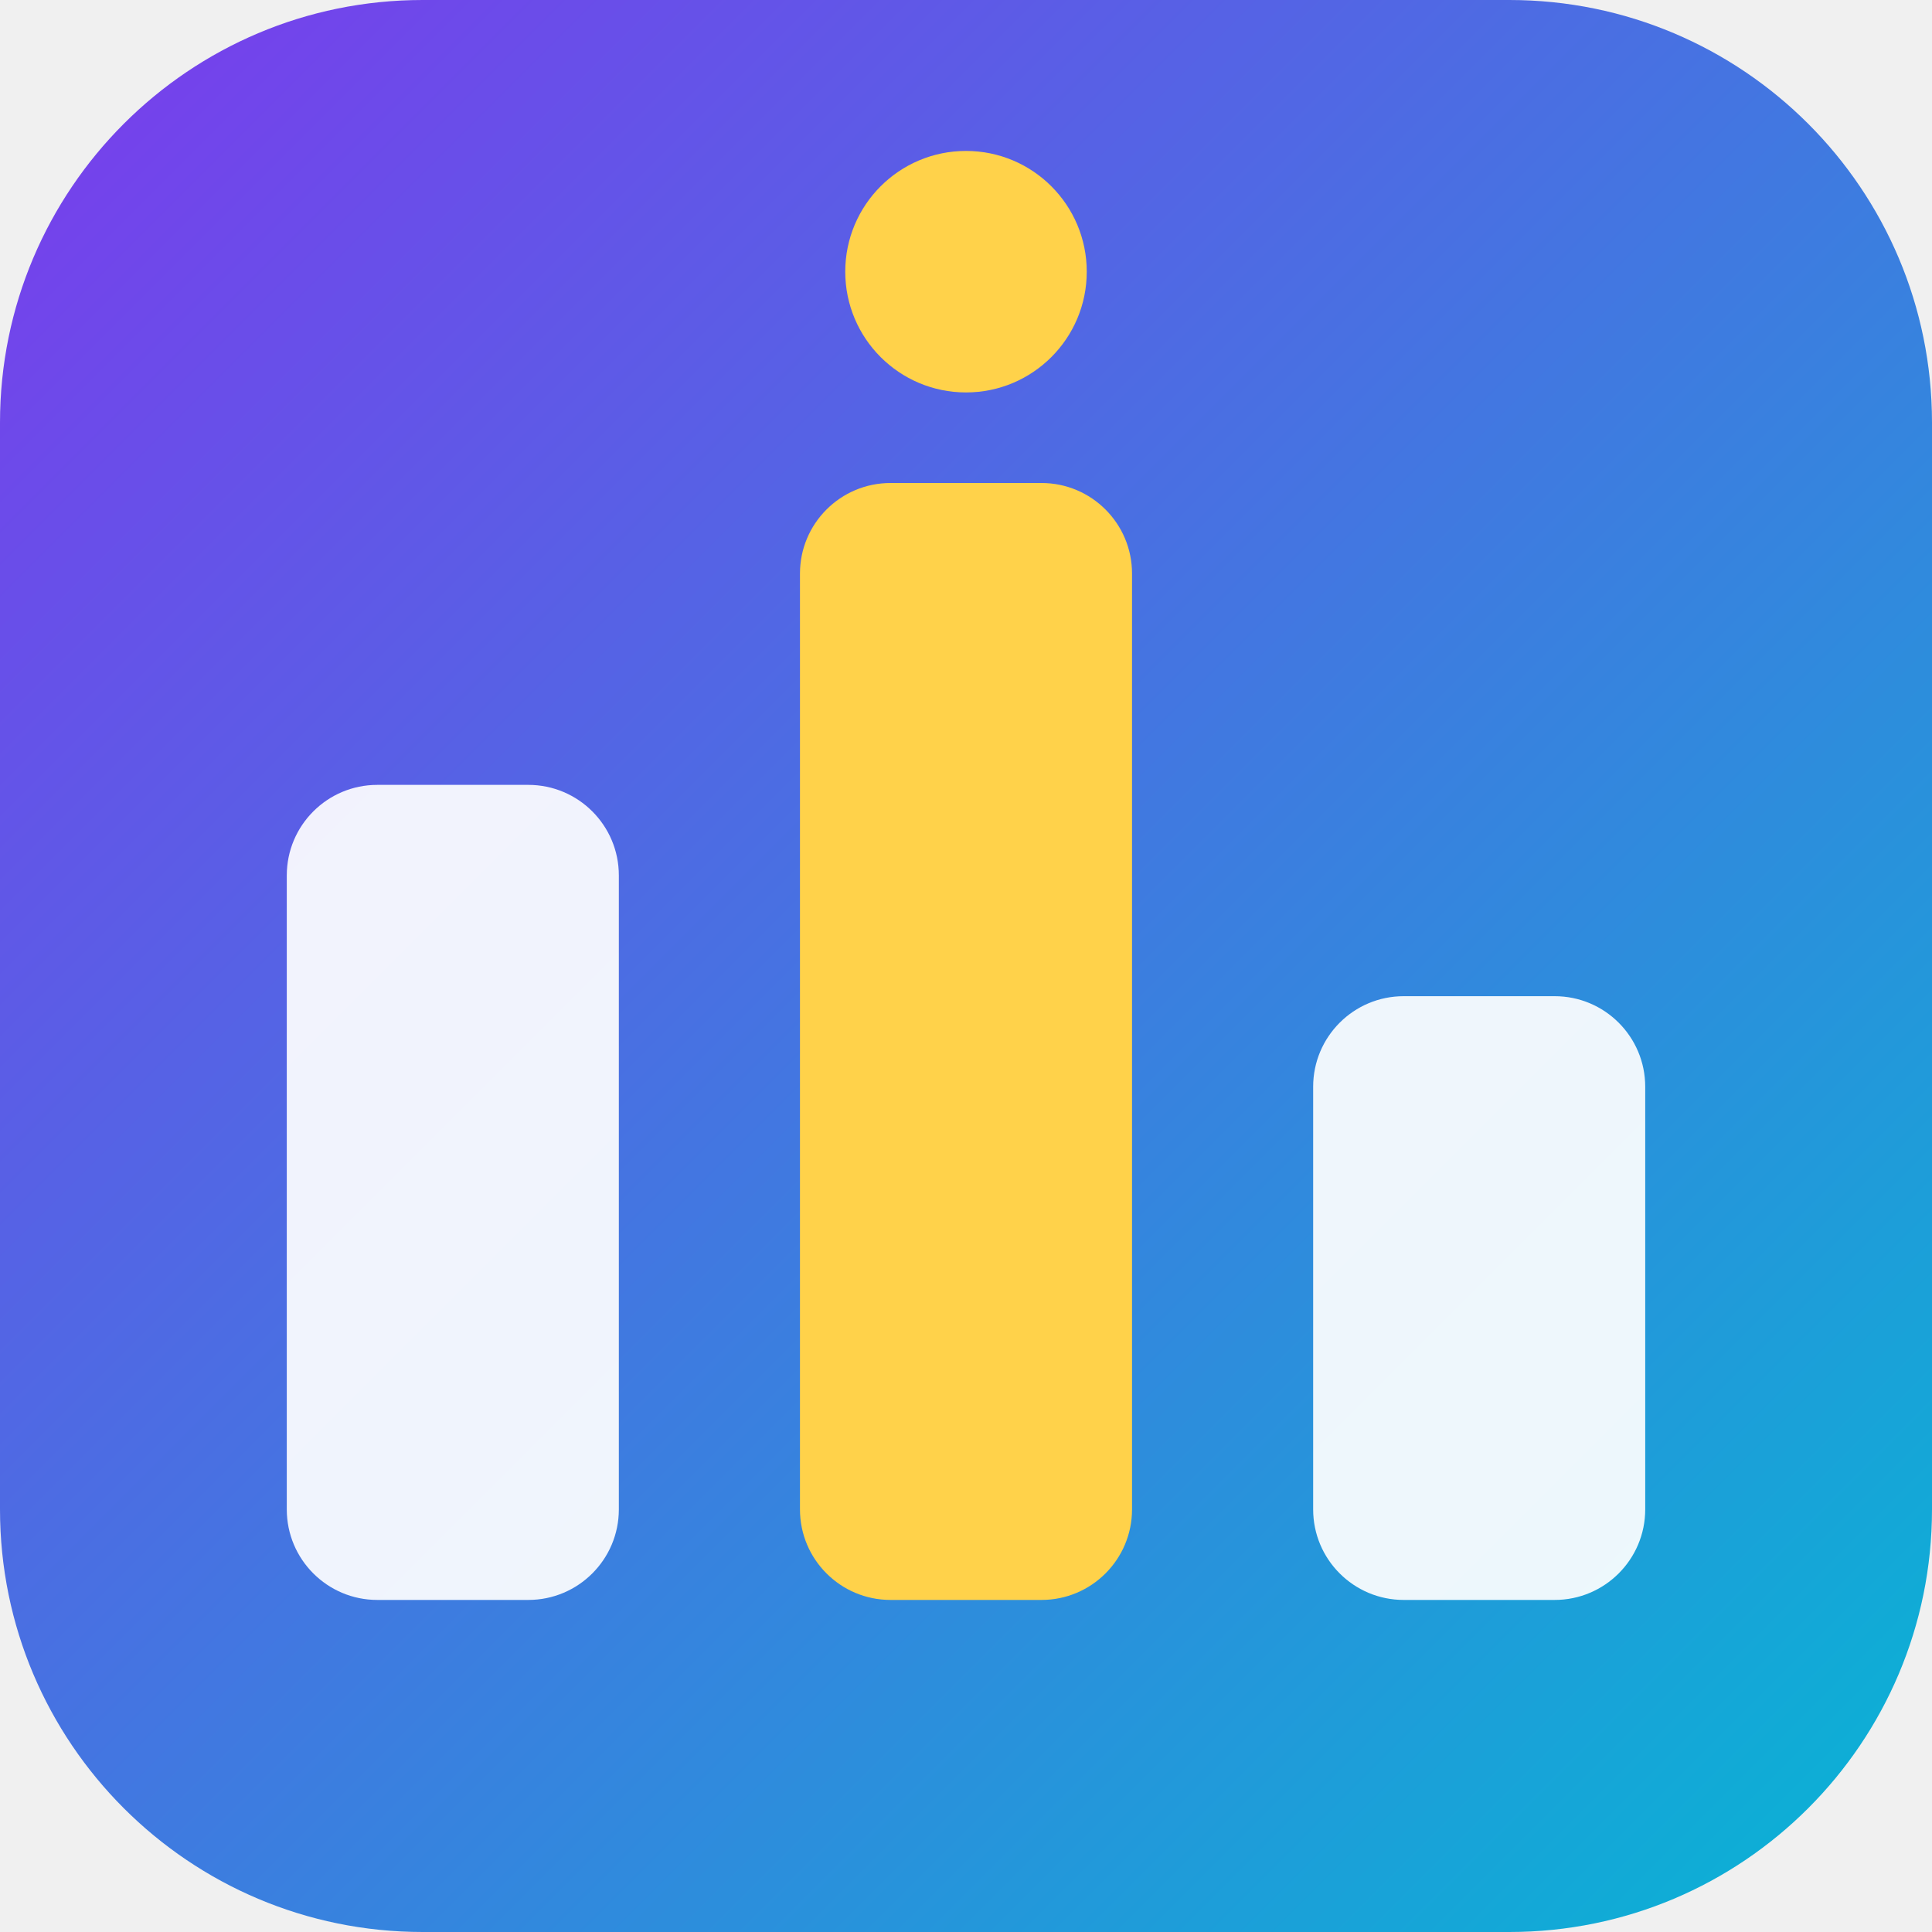
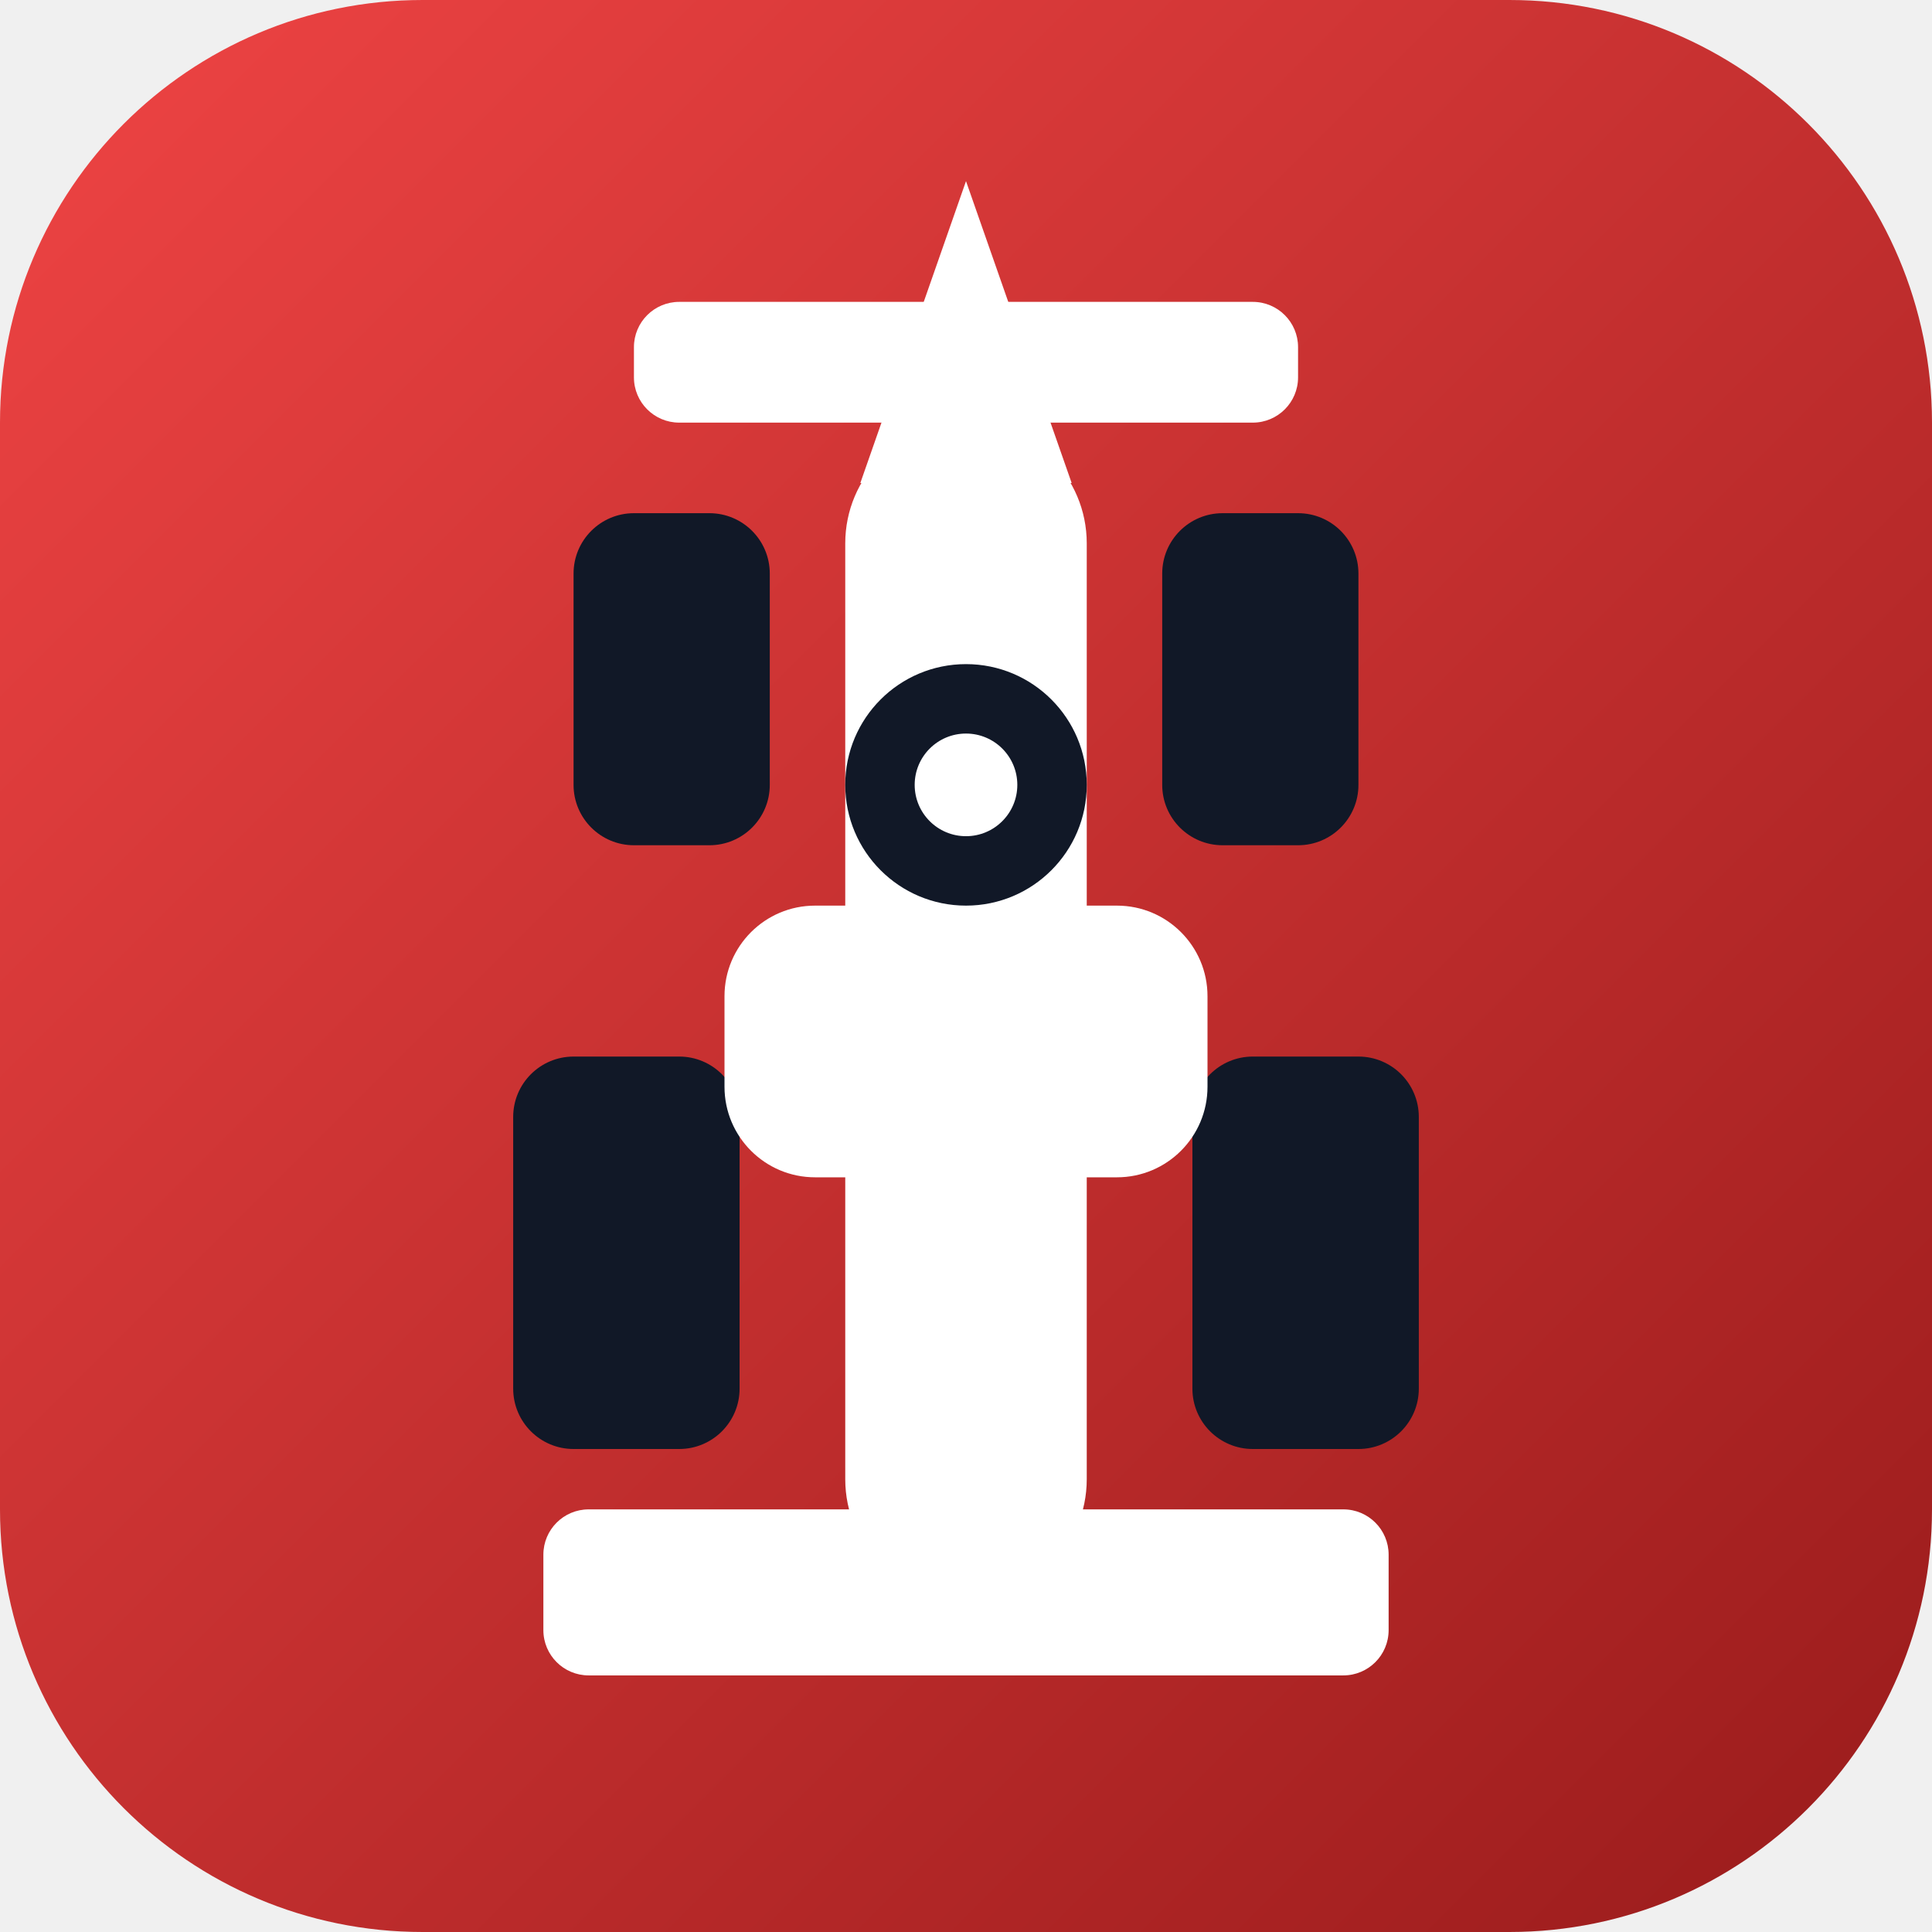
<svg xmlns="http://www.w3.org/2000/svg" width="128" height="128" viewBox="0 0 128 128">
  <defs>
    <linearGradient id="bg" x1="0" y1="0" x2="1" y2="1">
-       <stop offset="0" stop-color="#7c3aed" />
-       <stop offset="1" stop-color="#06b6d4" />
+       <stop offset="0" stop-color="#ef4444" />
+       <stop offset="1" stop-color="#991b1b" />
    </linearGradient>
  </defs>
  <rect x="0" y="0" width="128" height="128" rx="28" fill="url(#bg)" />
-   <rect x="19" y="52" width="22" height="54" rx="6" fill="#ffffff" opacity="0.92" />
-   <rect x="53" y="32" width="22" height="74" rx="6" fill="#ffd24a" />
-   <rect x="87" y="66" width="22" height="40" rx="6" fill="#ffffff" opacity="0.92" />
-   <circle cx="64" cy="18" r="8" fill="#ffd24a" />
+   <g fill="#111827">
+     <rect x="38" y="34" width="13" height="22" rx="4" />
+     <rect x="77" y="34" width="13" height="22" rx="4" />
+     <rect x="34" y="70" width="15" height="26" rx="4" />
+     <rect x="79" y="70" width="15" height="26" rx="4" />
+   </g>
+   <g fill="#ffffff">
+     <polygon points="64,12 71,32 57,32" />
+     <rect x="56" y="28" width="16" height="78" rx="8" />
+     <rect x="42" y="20" width="44" height="8" rx="3" />
+     <rect x="36" y="100" width="56" height="11" rx="3" />
+     <rect x="48" y="60" width="32" height="18" rx="6" />
+   </g>
+   <circle cx="64" cy="52" r="8" fill="#111827" />
+   <circle cx="64" cy="52" r="3.4" fill="#ffffff" />
</svg>
